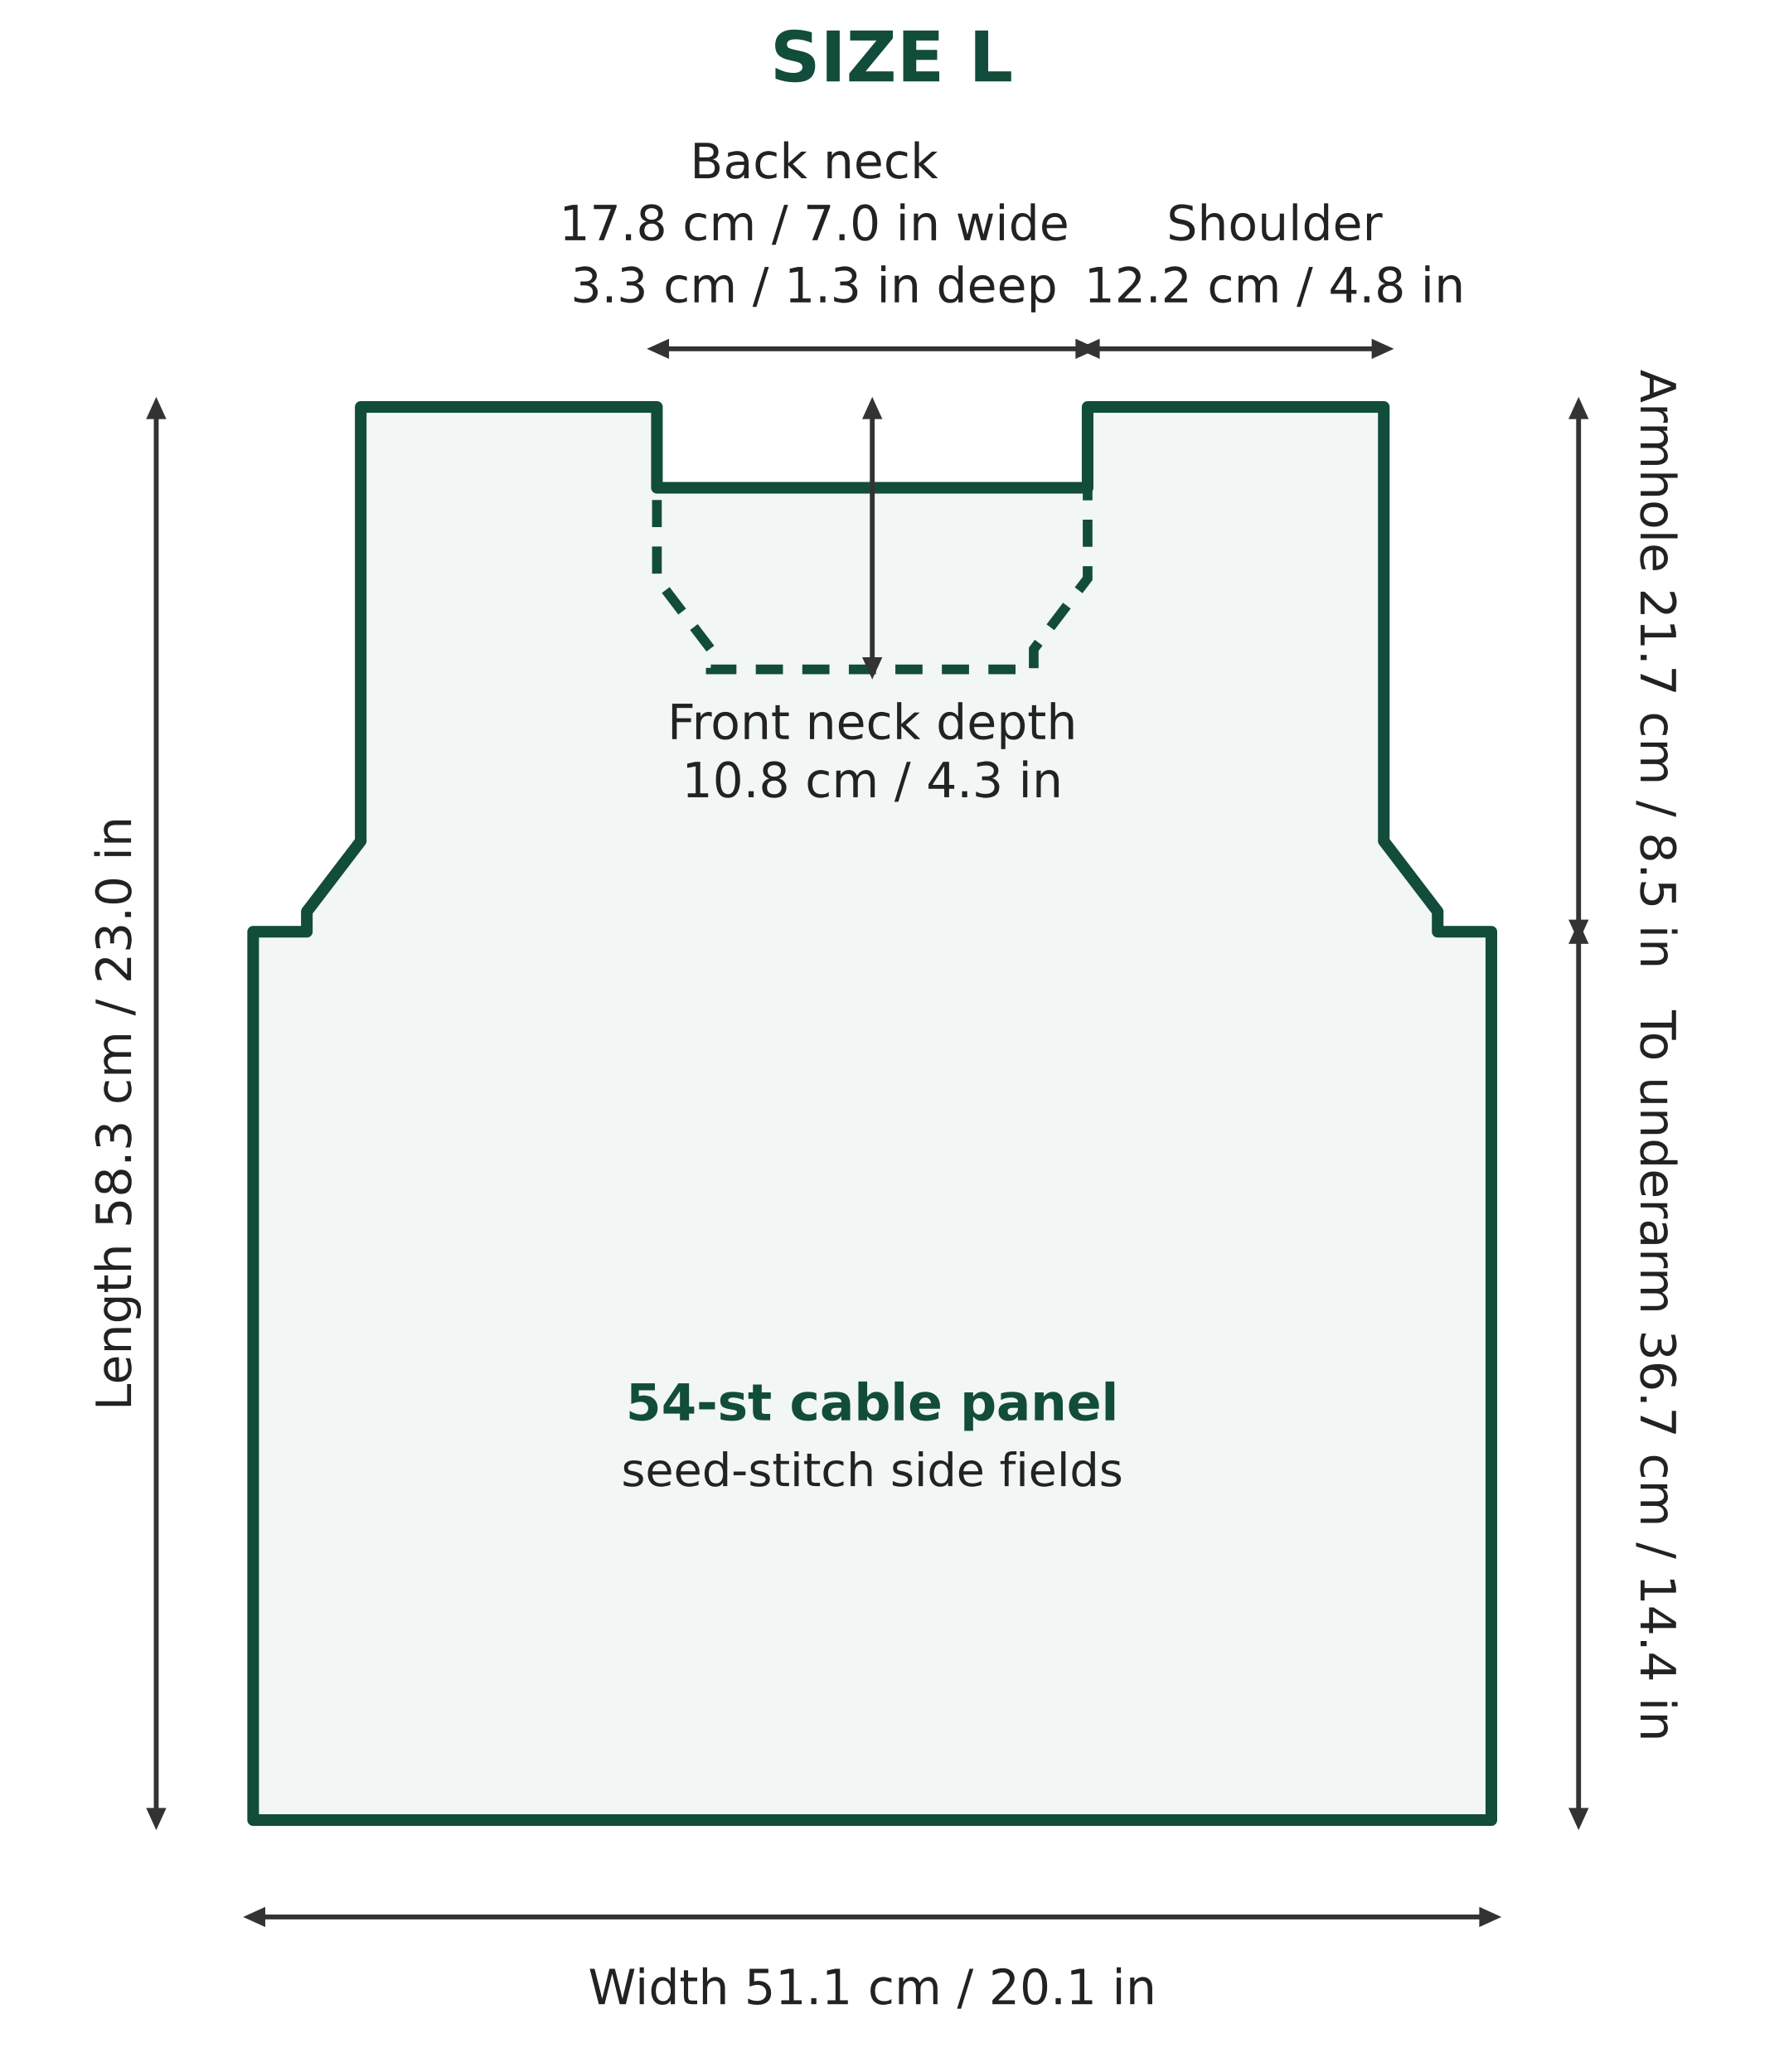
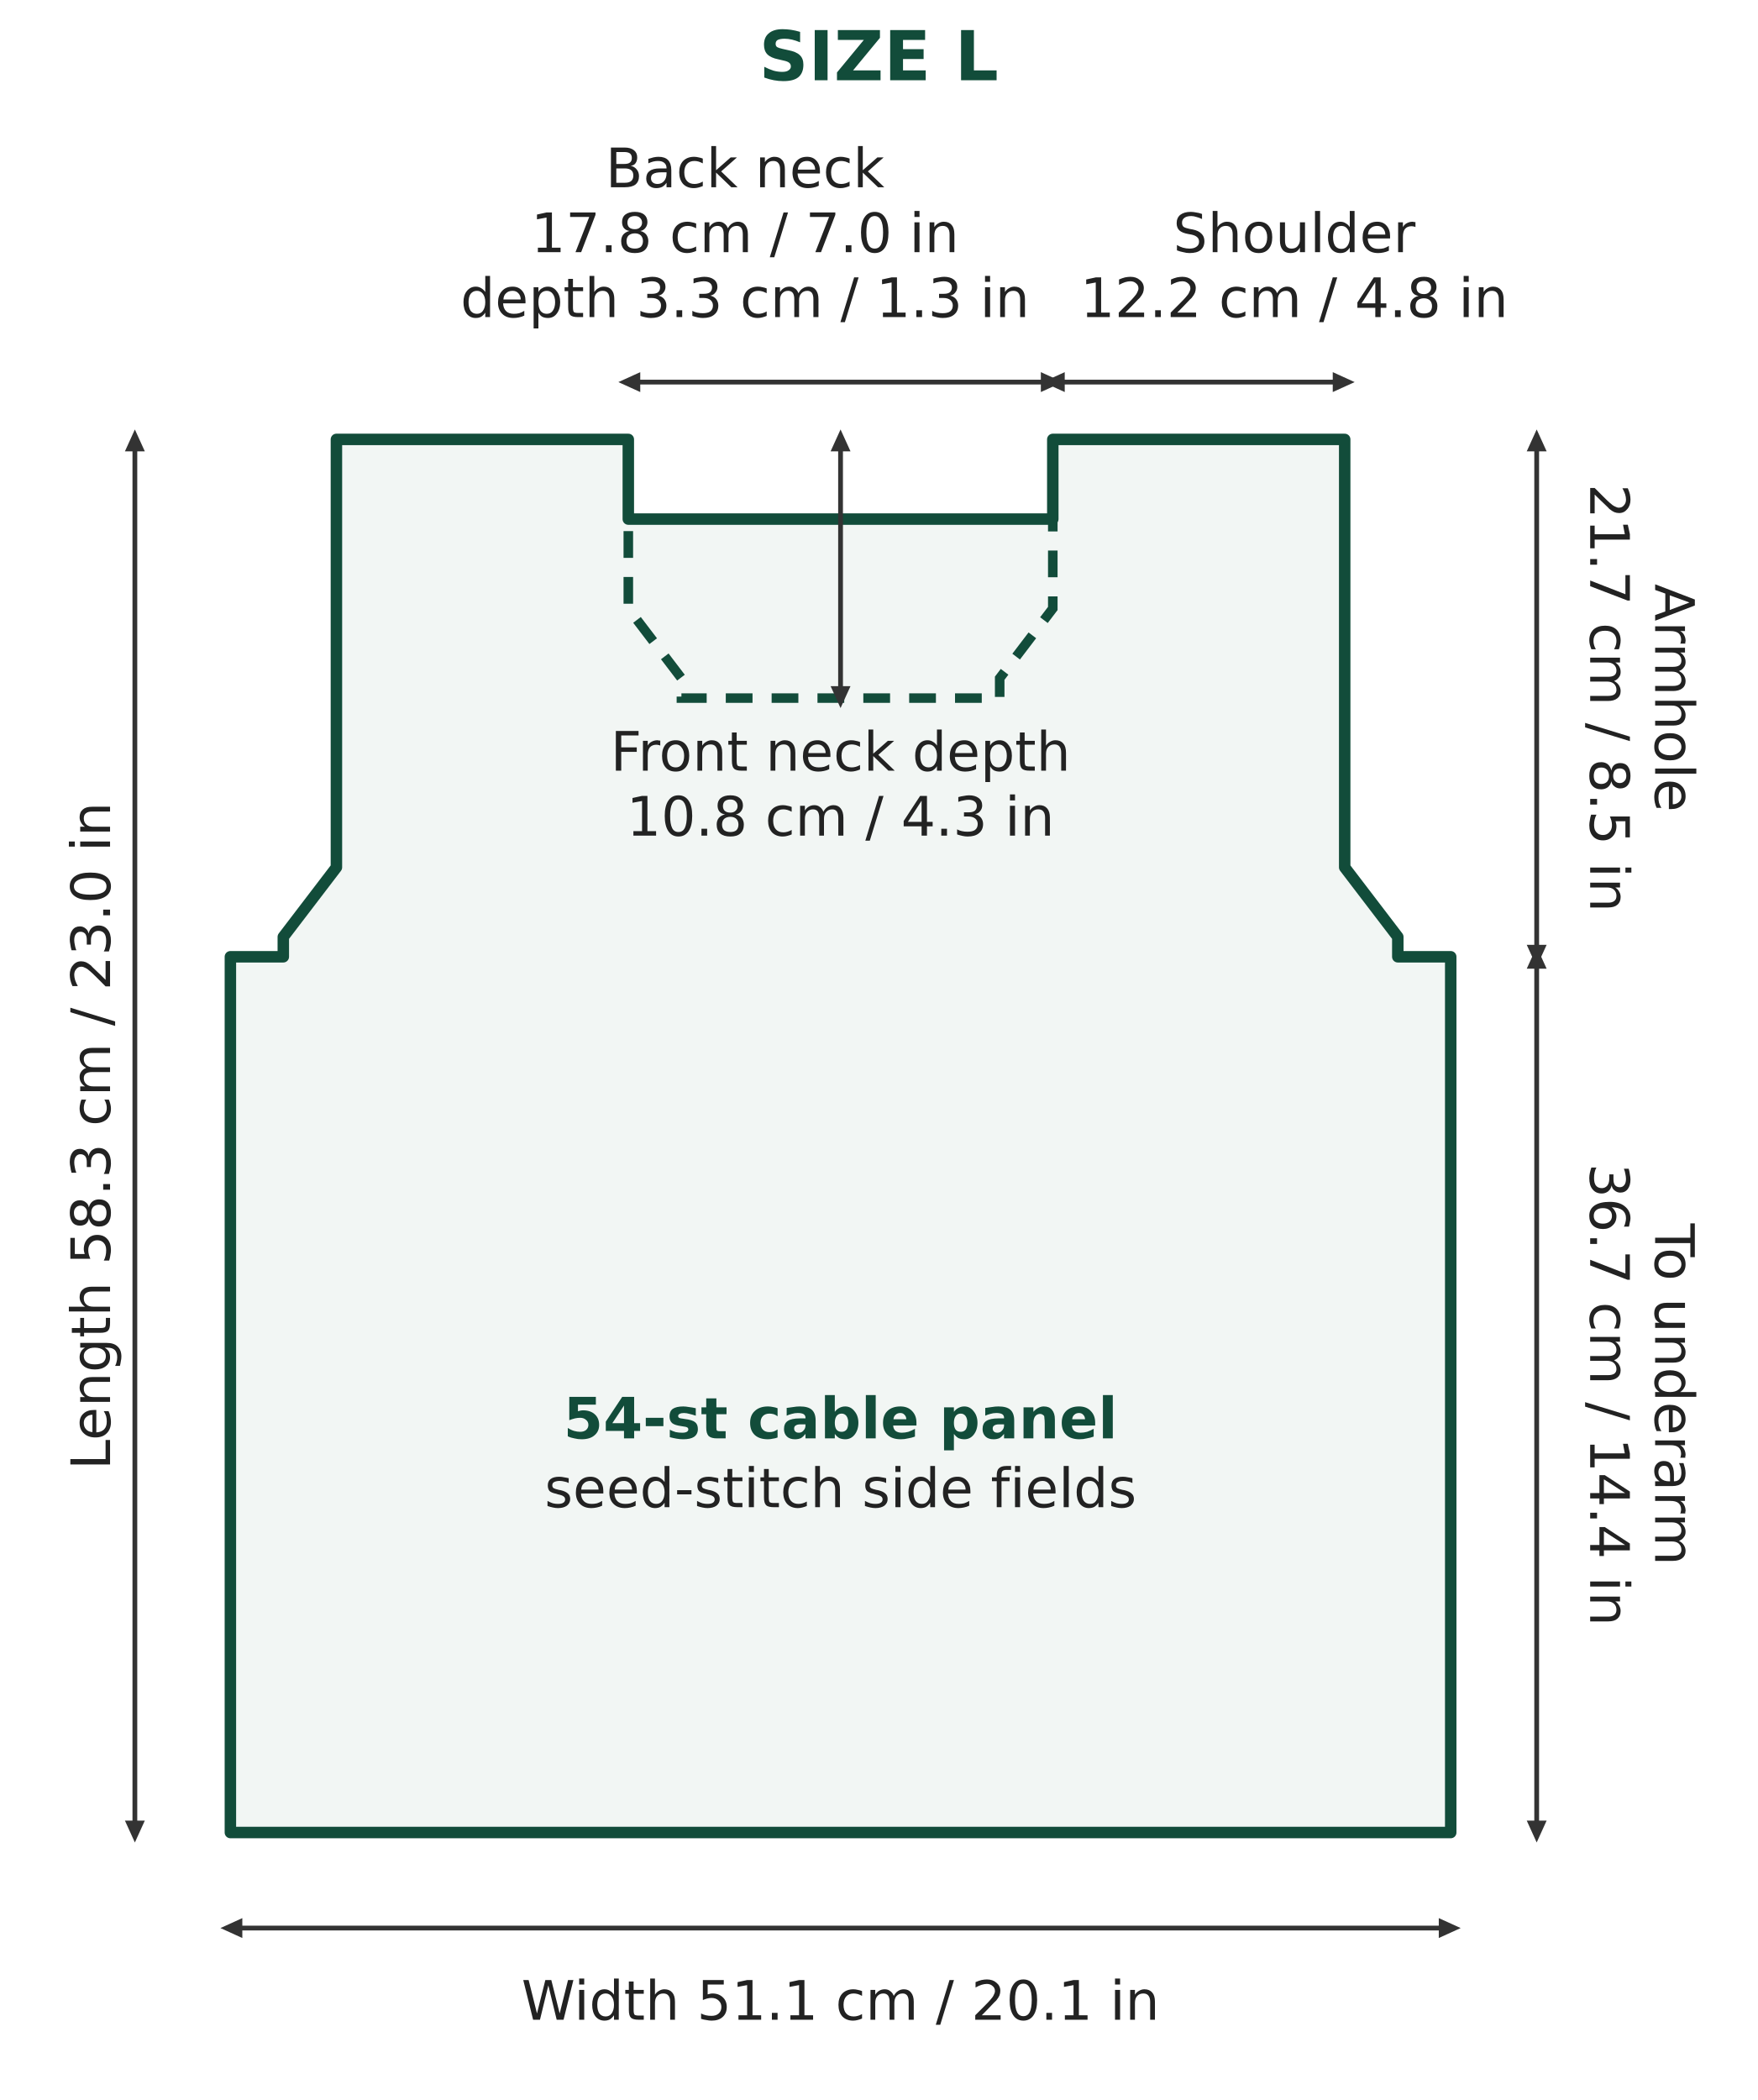
- <svg xmlns="http://www.w3.org/2000/svg" width="92mm" height="106.92mm" viewBox="0 0 92 106.92">
+ <svg xmlns="http://www.w3.org/2000/svg" width="92mm" height="109.92mm" viewBox="0 0 92 109.92">
  <defs>
    <marker id="a" viewBox="0 0 6 6" refX="3" refY="3" markerWidth="5" markerHeight="5" orient="auto-start-reverse">
      <path d="M0,0.5 L5.5,3 L0,5.5 z" fill="#333" />
    </marker>
  </defs>
-   <polygon points="13.06,93.92 76.94,93.92 76.94,48.08 74.17,48.08 74.17,47.04 71.39,43.4 71.39,21 56.11,21 56.11,25.17 33.89,25.17 33.89,21 18.61,21 18.61,43.4 15.83,47.04 15.83,48.08 13.06,48.08" fill="#f2f6f4" stroke="#124c3a" stroke-width="0.6" stroke-linejoin="round" />
-   <polyline points="33.89,21 33.89,29.85 36.67,33.5 36.67,34.54 53.33,34.54 53.33,33.5 56.11,29.85 56.11,21" fill="none" stroke="#124c3a" stroke-width="0.5" stroke-dasharray="1.4,1" />
-   <line x1="13.06" y1="98.92" x2="76.94" y2="98.92" stroke="#333" stroke-width="0.25" marker-start="url(#a)" marker-end="url(#a)" />
-   <text x="45" y="103.42" font-family="Carlito, 'DejaVu Sans', sans-serif" font-size="2.5" text-anchor="middle" font-weight="normal" fill="#222">Width 51.1 cm / 20.1 in</text>
-   <line x1="8.06" y1="93.92" x2="8.06" y2="21" stroke="#333" stroke-width="0.25" marker-start="url(#a)" marker-end="url(#a)" />
-   <text x="6.76" y="57.46" font-family="Carlito, 'DejaVu Sans', sans-serif" font-size="2.5" text-anchor="middle" font-weight="normal" fill="#222" transform="rotate(-90 6.76 57.46)">Length 58.3 cm / 23.0 in</text>
-   <line x1="81.44" y1="93.92" x2="81.44" y2="48.08" stroke="#333" stroke-width="0.25" marker-start="url(#a)" marker-end="url(#a)" />
-   <text x="84.64" y="71" font-family="Carlito, 'DejaVu Sans', sans-serif" font-size="2.5" text-anchor="middle" font-weight="normal" fill="#222" transform="rotate(90 84.64 71)">To underarm 36.7 cm / 14.4 in</text>
-   <line x1="81.44" y1="48.08" x2="81.44" y2="21" stroke="#333" stroke-width="0.25" marker-start="url(#a)" marker-end="url(#a)" />
-   <text x="84.64" y="34.54" font-family="Carlito, 'DejaVu Sans', sans-serif" font-size="2.5" text-anchor="middle" font-weight="normal" fill="#222" transform="rotate(90 84.64 34.54)">Armhole 21.7 cm / 8.5 in</text>
-   <line x1="56.11" y1="18" x2="71.39" y2="18" stroke="#333" stroke-width="0.25" marker-start="url(#a)" marker-end="url(#a)" />
-   <text x="65.75" y="12.4" font-family="Carlito, 'DejaVu Sans', sans-serif" font-size="2.5" text-anchor="middle" font-weight="normal" fill="#222">Shoulder</text>
-   <text x="65.75" y="15.6" font-family="Carlito, 'DejaVu Sans', sans-serif" font-size="2.5" text-anchor="middle" font-weight="normal" fill="#222">12.2 cm / 4.8 in</text>
-   <line x1="33.89" y1="18" x2="56.11" y2="18" stroke="#333" stroke-width="0.25" marker-start="url(#a)" marker-end="url(#a)" />
-   <text x="42" y="9.2" font-family="Carlito, 'DejaVu Sans', sans-serif" font-size="2.5" text-anchor="middle" font-weight="normal" fill="#222">Back neck</text>
-   <text x="42" y="12.4" font-family="Carlito, 'DejaVu Sans', sans-serif" font-size="2.5" text-anchor="middle" font-weight="normal" fill="#222">17.8 cm / 7.0 in wide</text>
-   <text x="42" y="15.6" font-family="Carlito, 'DejaVu Sans', sans-serif" font-size="2.5" text-anchor="middle" font-weight="normal" fill="#222">3.3 cm / 1.3 in deep</text>
-   <line x1="45" y1="21" x2="45" y2="34.54" stroke="#333" stroke-width="0.25" marker-start="url(#a)" marker-end="url(#a)" />
-   <text x="45" y="38.14" font-family="Carlito, 'DejaVu Sans', sans-serif" font-size="2.5" text-anchor="middle" font-weight="normal" fill="#222">Front neck depth</text>
-   <text x="45" y="41.14" font-family="Carlito, 'DejaVu Sans', sans-serif" font-size="2.5" text-anchor="middle" font-weight="normal" fill="#222">10.8 cm / 4.3 in</text>
-   <text x="45" y="73.29" font-family="Carlito, 'DejaVu Sans', sans-serif" font-size="2.62" text-anchor="middle" font-weight="bold" fill="#124c3a">54-st cable panel</text>
-   <text x="45" y="76.69" font-family="Carlito, 'DejaVu Sans', sans-serif" font-size="2.38" text-anchor="middle" font-weight="normal" fill="#222">seed-stitch side fields</text>
-   <text x="46" y="4.2" font-family="Carlito, 'DejaVu Sans', sans-serif" font-size="3.6" text-anchor="middle" font-weight="bold" fill="#124c3a">SIZE L</text>
+   <polygon points="12.06,95.92 75.94,95.92 75.94,50.08 73.17,50.08 73.17,49.04 70.39,45.4 70.39,23 55.11,23 55.11,27.17 32.89,27.17 32.89,23 17.61,23 17.61,45.4 14.83,49.04 14.83,50.08 12.06,50.08" fill="#f2f6f4" stroke="#124c3a" stroke-width="0.6" stroke-linejoin="round" />
+   <polyline points="32.89,23 32.89,31.85 35.67,35.5 35.67,36.54 52.33,36.54 52.33,35.5 55.11,31.85 55.11,23" fill="none" stroke="#124c3a" stroke-width="0.5" stroke-dasharray="1.4,1" />
+   <line x1="12.06" y1="100.92" x2="75.94" y2="100.92" stroke="#333" stroke-width="0.25" marker-start="url(#a)" marker-end="url(#a)" />
+   <text x="44" y="105.72" font-family="Carlito, 'DejaVu Sans', sans-serif" font-size="2.85" text-anchor="middle" font-weight="normal" fill="#222" style="font-variant-ligatures:none">Width 51.1 cm / 20.1 in</text>
+   <line x1="7.06" y1="95.92" x2="7.06" y2="23" stroke="#333" stroke-width="0.25" marker-start="url(#a)" marker-end="url(#a)" />
+   <text x="5.76" y="59.46" font-family="Carlito, 'DejaVu Sans', sans-serif" font-size="2.85" text-anchor="middle" font-weight="normal" fill="#222" style="font-variant-ligatures:none" transform="rotate(-90 5.76 59.46)">Length 58.3 cm / 23.0 in</text>
+   <line x1="80.44" y1="95.92" x2="80.44" y2="50.08" stroke="#333" stroke-width="0.25" marker-start="url(#a)" marker-end="url(#a)" />
+   <text x="86.64" y="73" font-family="Carlito, 'DejaVu Sans', sans-serif" font-size="2.85" text-anchor="middle" font-weight="normal" fill="#222" style="font-variant-ligatures:none" transform="rotate(90 86.64 73)">To underarm</text>
+   <text x="83.24" y="73" font-family="Carlito, 'DejaVu Sans', sans-serif" font-size="2.85" text-anchor="middle" font-weight="normal" fill="#222" style="font-variant-ligatures:none" transform="rotate(90 83.24 73)">36.7 cm / 14.4 in</text>
+   <line x1="80.44" y1="50.08" x2="80.44" y2="23" stroke="#333" stroke-width="0.25" marker-start="url(#a)" marker-end="url(#a)" />
+   <text x="86.64" y="36.54" font-family="Carlito, 'DejaVu Sans', sans-serif" font-size="2.85" text-anchor="middle" font-weight="normal" fill="#222" style="font-variant-ligatures:none" transform="rotate(90 86.64 36.54)">Armhole</text>
+   <text x="83.24" y="36.54" font-family="Carlito, 'DejaVu Sans', sans-serif" font-size="2.85" text-anchor="middle" font-weight="normal" fill="#222" style="font-variant-ligatures:none" transform="rotate(90 83.24 36.54)">21.7 cm / 8.5 in</text>
+   <line x1="55.11" y1="20" x2="70.39" y2="20" stroke="#333" stroke-width="0.25" marker-start="url(#a)" marker-end="url(#a)" />
+   <text x="67.75" y="13.2" font-family="Carlito, 'DejaVu Sans', sans-serif" font-size="2.85" text-anchor="middle" font-weight="normal" fill="#222" style="font-variant-ligatures:none">Shoulder</text>
+   <text x="67.75" y="16.6" font-family="Carlito, 'DejaVu Sans', sans-serif" font-size="2.85" text-anchor="middle" font-weight="normal" fill="#222" style="font-variant-ligatures:none">12.2 cm / 4.8 in</text>
+   <line x1="32.89" y1="20" x2="55.11" y2="20" stroke="#333" stroke-width="0.25" marker-start="url(#a)" marker-end="url(#a)" />
+   <text x="39" y="9.8" font-family="Carlito, 'DejaVu Sans', sans-serif" font-size="2.85" text-anchor="middle" font-weight="normal" fill="#222" style="font-variant-ligatures:none">Back neck</text>
+   <text x="39" y="13.2" font-family="Carlito, 'DejaVu Sans', sans-serif" font-size="2.85" text-anchor="middle" font-weight="normal" fill="#222" style="font-variant-ligatures:none">17.8 cm / 7.0 in</text>
+   <text x="39" y="16.6" font-family="Carlito, 'DejaVu Sans', sans-serif" font-size="2.85" text-anchor="middle" font-weight="normal" fill="#222" style="font-variant-ligatures:none">depth 3.3 cm / 1.3 in</text>
+   <line x1="44" y1="23" x2="44" y2="36.54" stroke="#333" stroke-width="0.25" marker-start="url(#a)" marker-end="url(#a)" />
+   <text x="44" y="40.34" font-family="Carlito, 'DejaVu Sans', sans-serif" font-size="2.85" text-anchor="middle" font-weight="normal" fill="#222" style="font-variant-ligatures:none">Front neck depth</text>
+   <text x="44" y="43.74" font-family="Carlito, 'DejaVu Sans', sans-serif" font-size="2.85" text-anchor="middle" font-weight="normal" fill="#222" style="font-variant-ligatures:none">10.8 cm / 4.3 in</text>
+   <text x="44" y="75.29" font-family="Carlito, 'DejaVu Sans', sans-serif" font-size="2.99" text-anchor="middle" font-weight="bold" fill="#124c3a" style="font-variant-ligatures:none">54-st cable panel</text>
+   <text x="44" y="78.89" font-family="Carlito, 'DejaVu Sans', sans-serif" font-size="2.85" text-anchor="middle" font-weight="normal" fill="#222" style="font-variant-ligatures:none">seed-stitch side fields</text>
+   <text x="46" y="4.2" font-family="Carlito, 'DejaVu Sans', sans-serif" font-size="3.6" text-anchor="middle" font-weight="bold" fill="#124c3a" style="font-variant-ligatures:none">SIZE L</text>
</svg>
